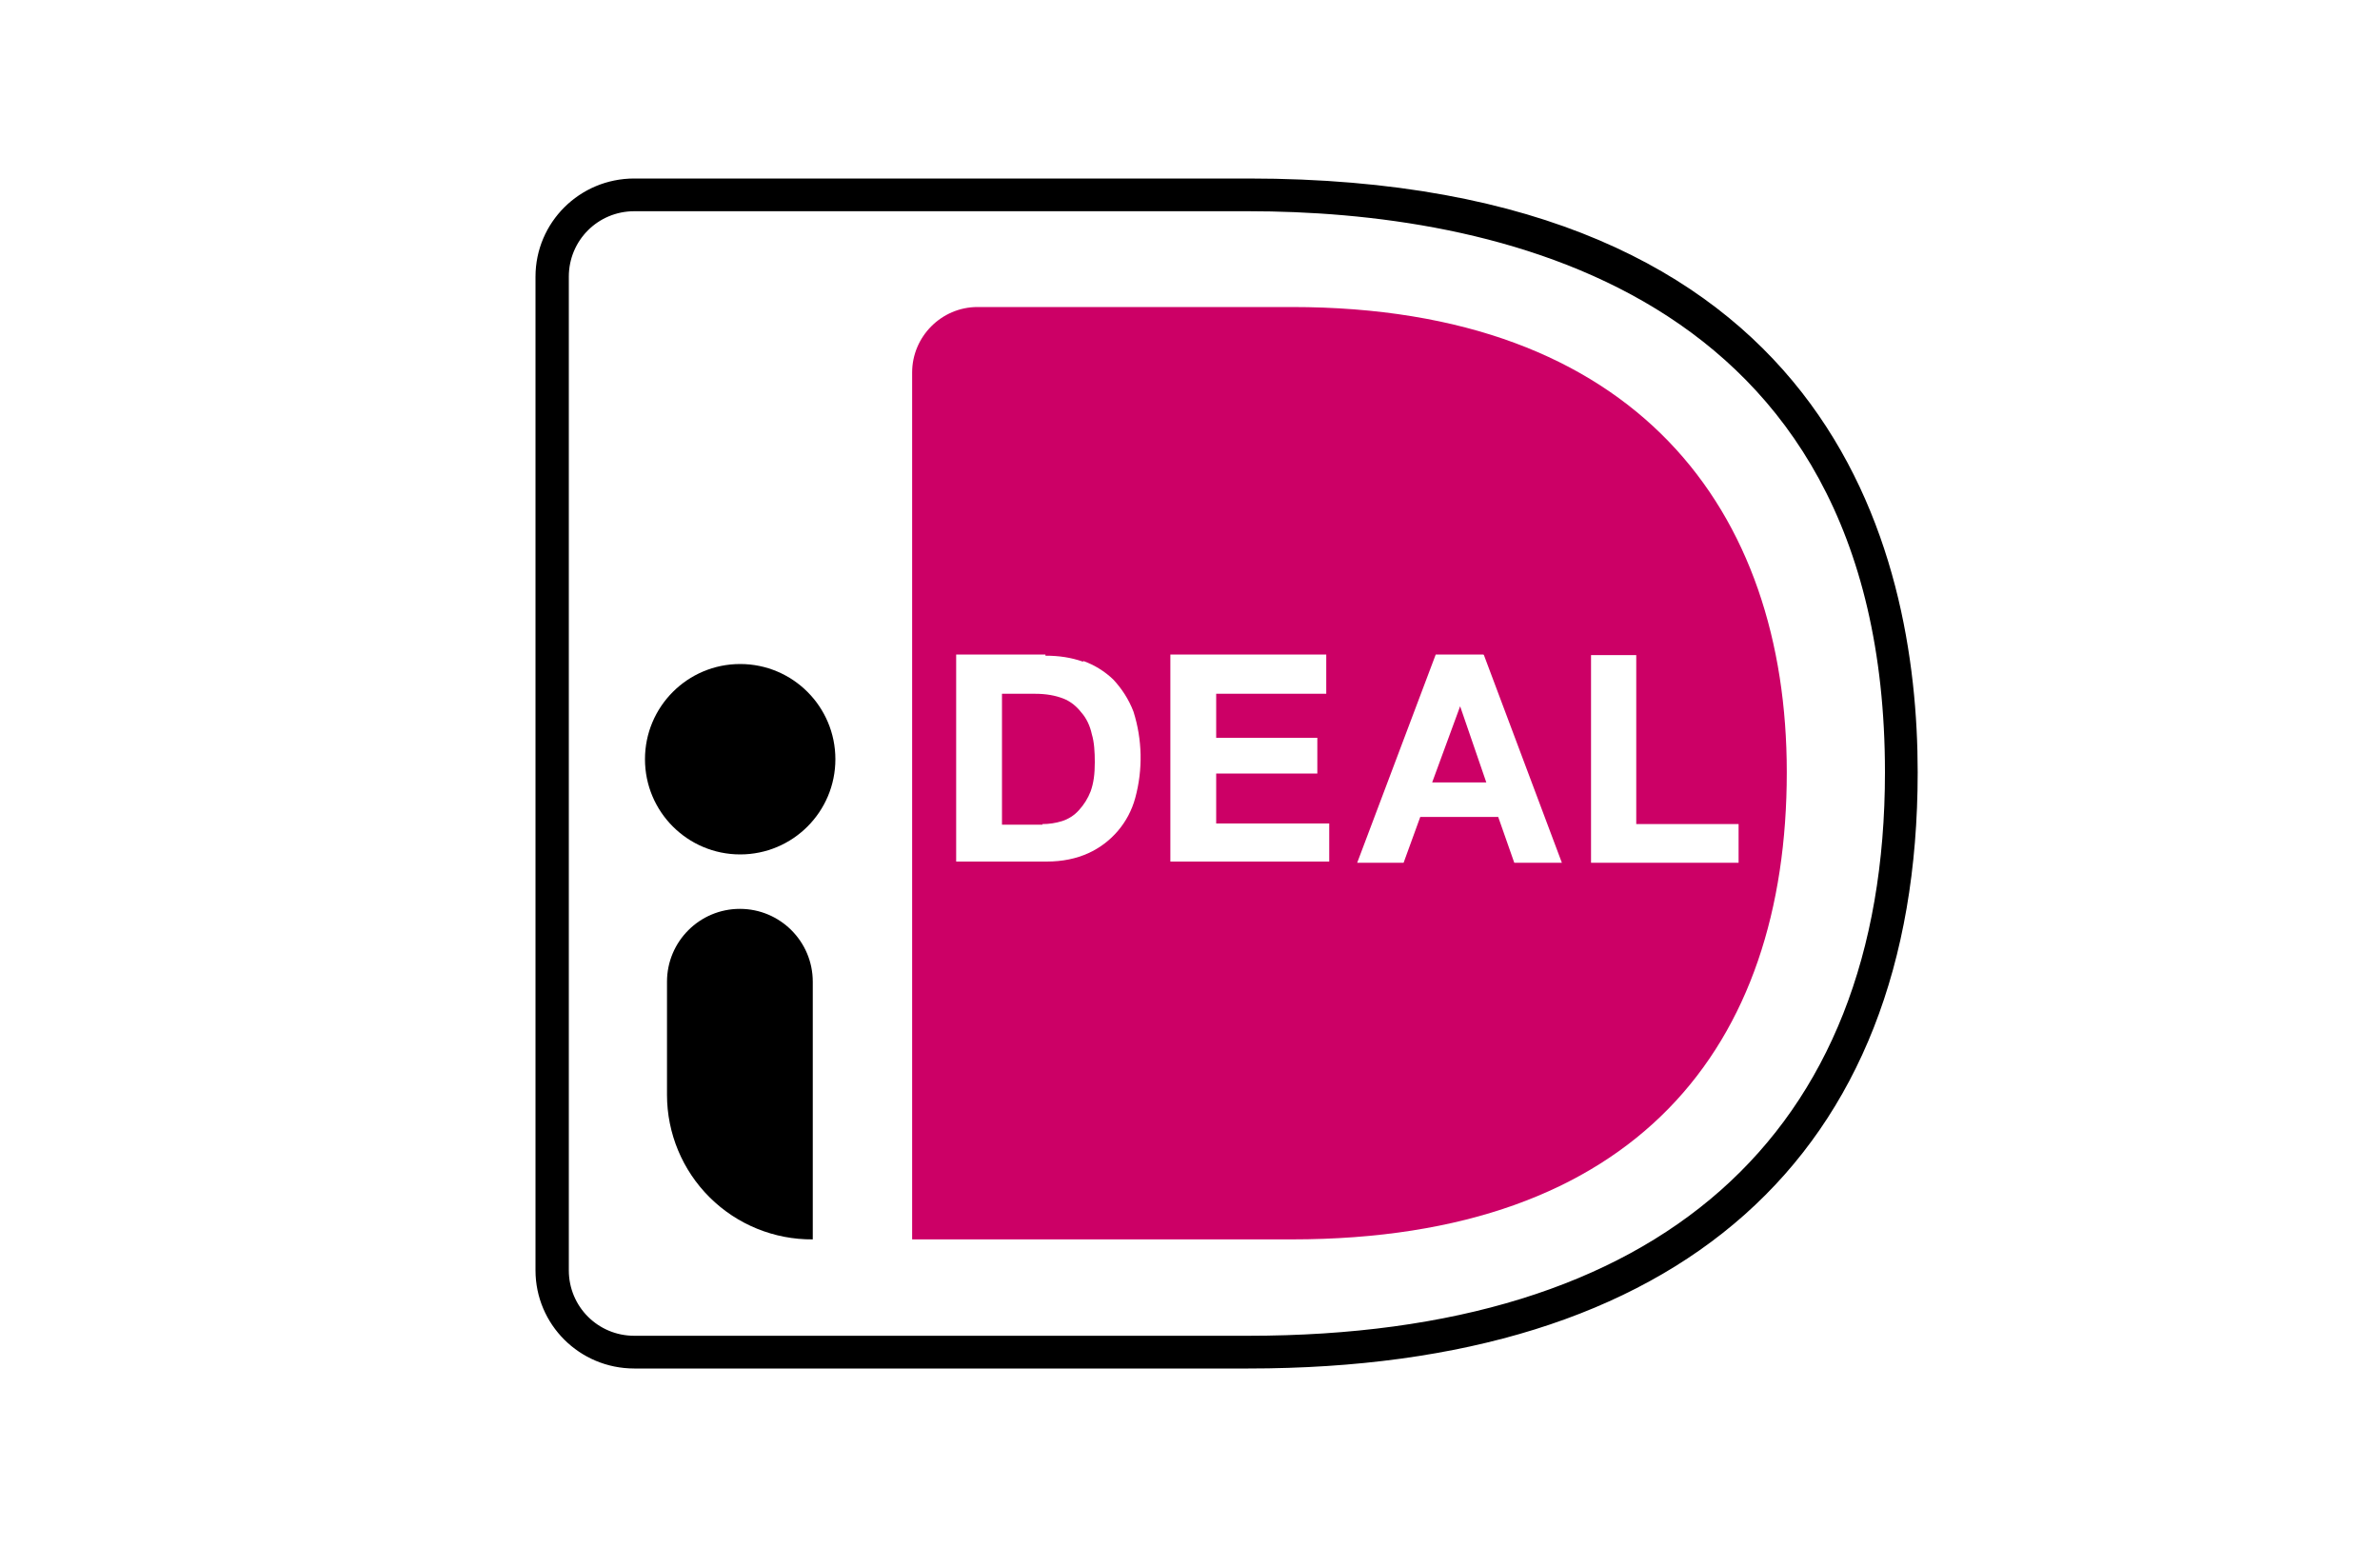
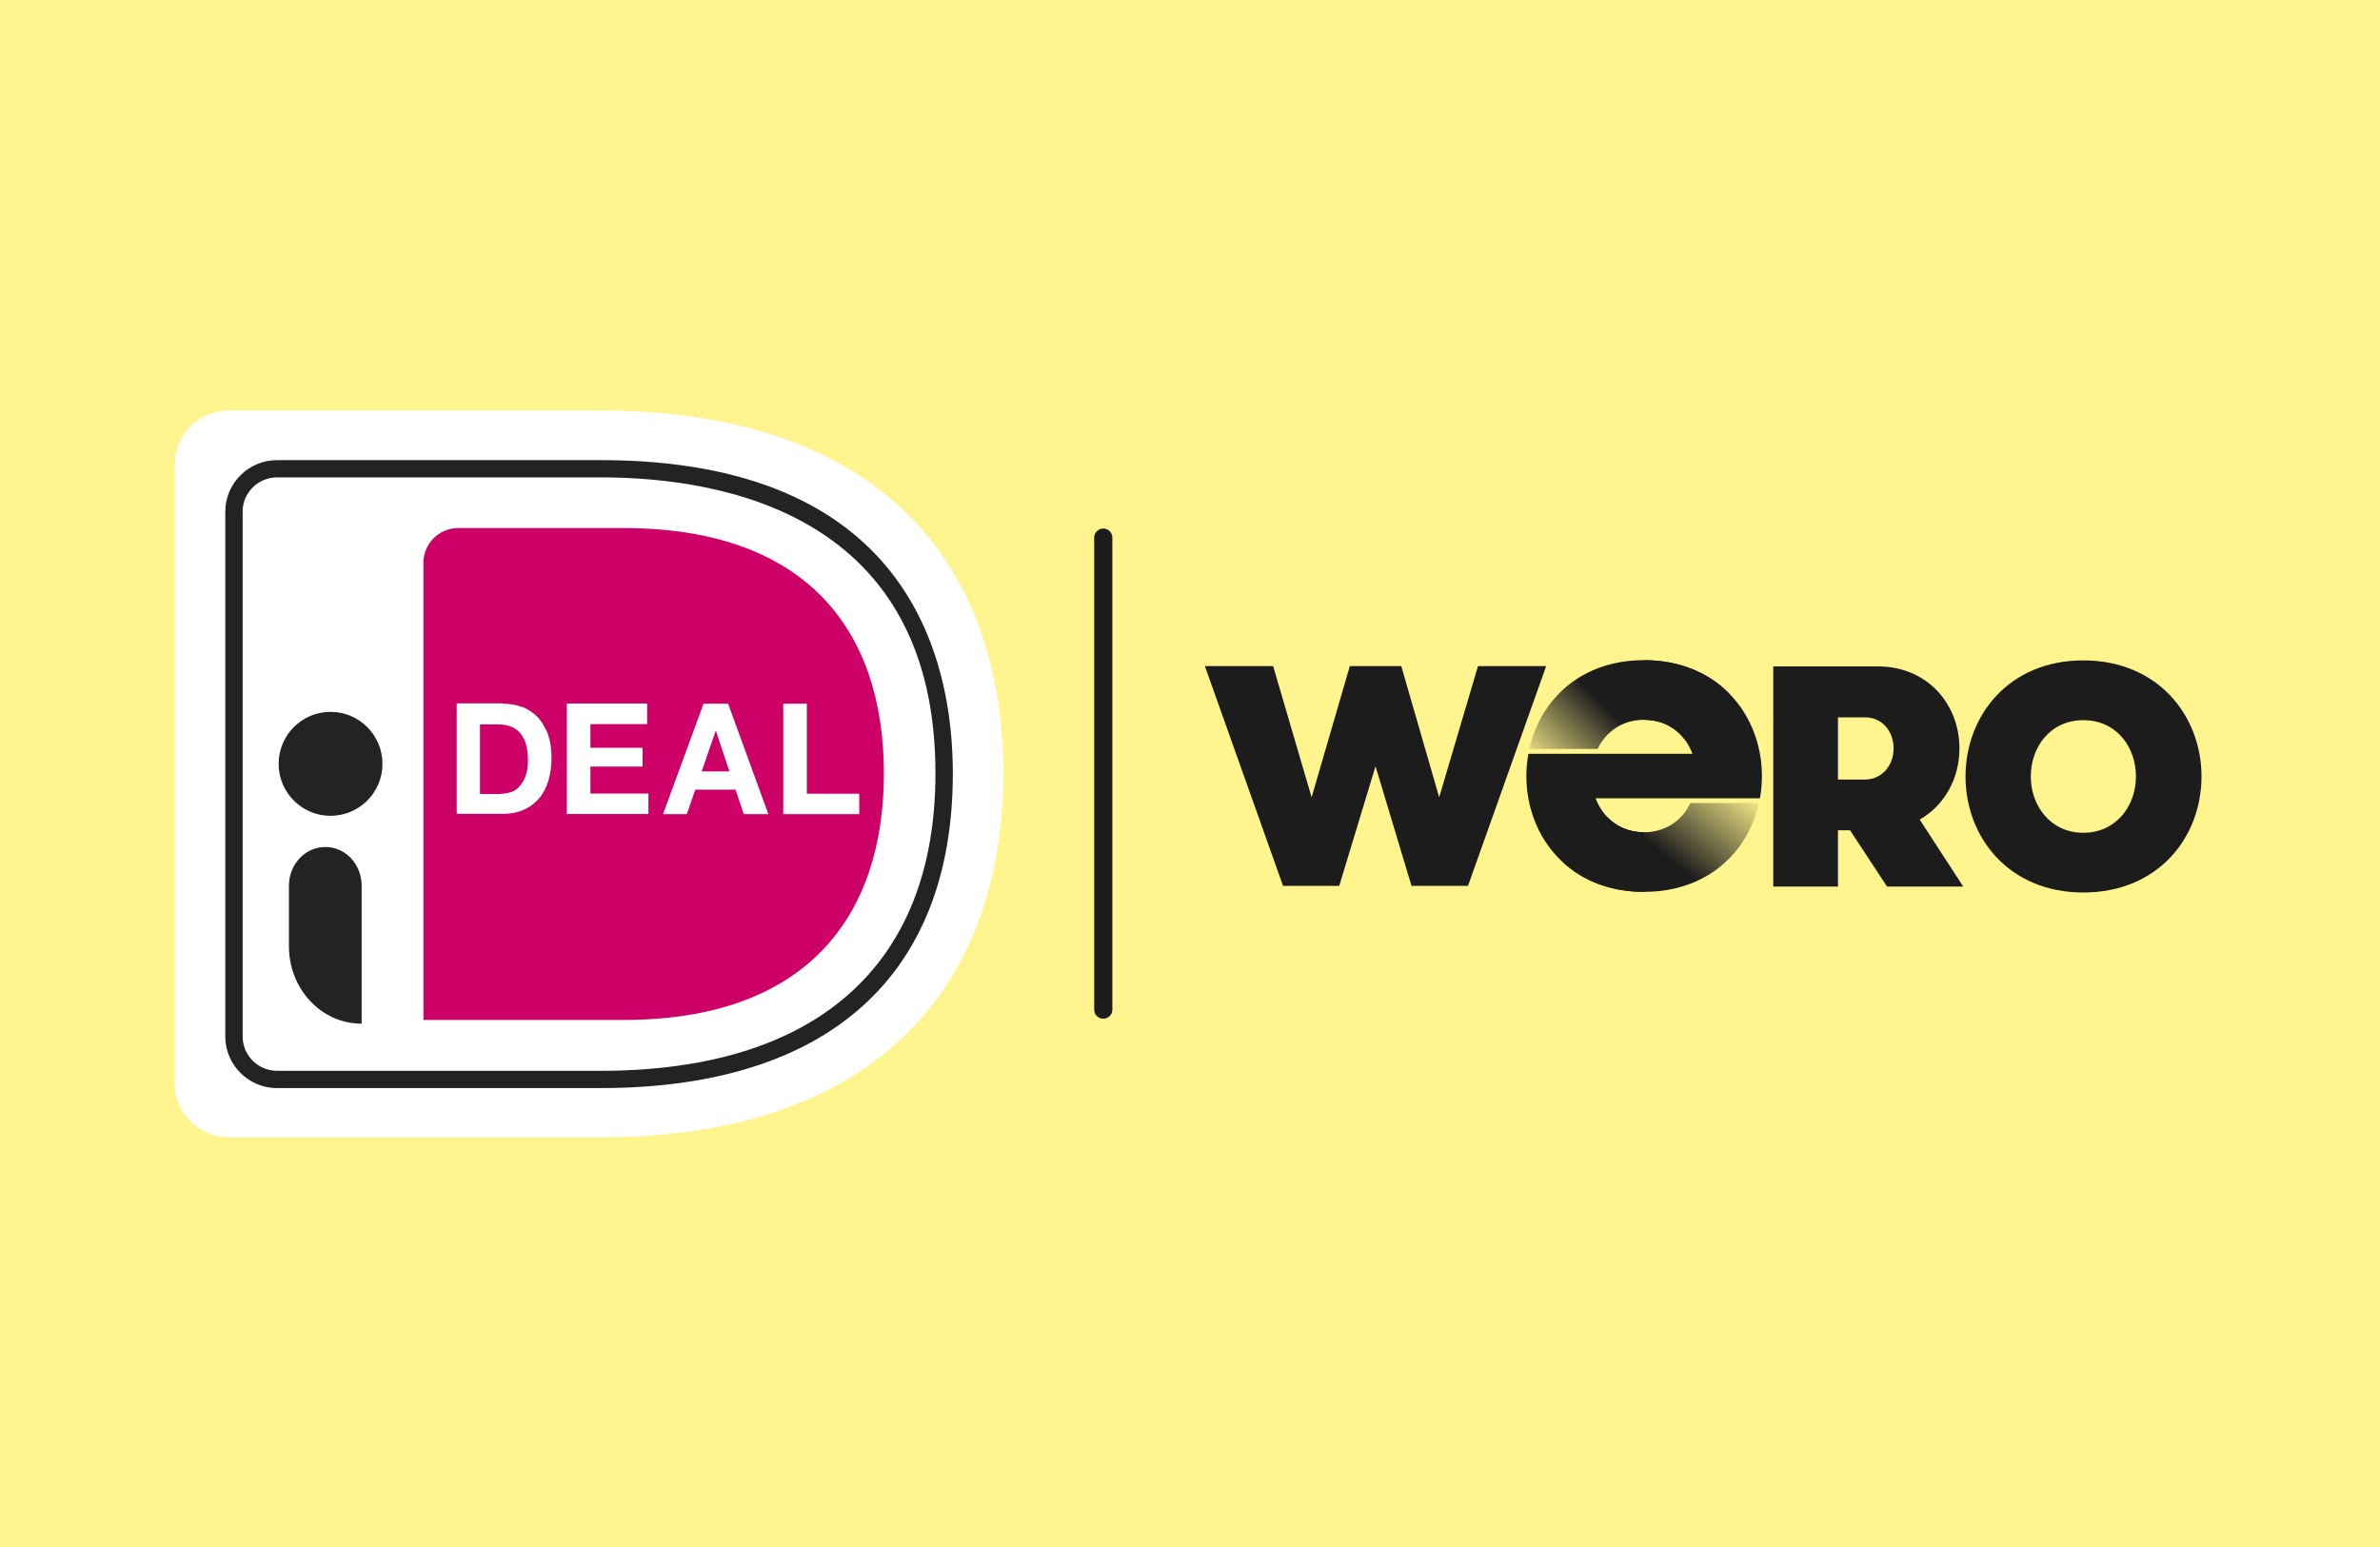
- <svg xmlns="http://www.w3.org/2000/svg" width="40" height="26" fill="none" viewBox="0 0 40 26">
-   <path fill="#fff" d="M0 0h40v26H0z" />
-   <path fill="#000" fill-rule="evenodd" d="M20.98 23H10.66C9.74 23 9 22.26 9 21.35V4.65C9 3.74 9.74 3 10.66 3h10.32c9.8 0 11.25 6.25 11.25 9.98 0 6.46-4 10.02-11.25 10.02ZM10.66 3.55c-.61 0-1.1.49-1.1 1.1v16.7c0 .61.49 1.1 1.1 1.1h10.32c6.9 0 10.7-3.36 10.7-9.47 0-8.2-6.7-9.43-10.7-9.43H10.66Zm1.78 10.81a1.6 1.6 0 1 0 0-3.2 1.6 1.6 0 1 0 0 3.2Zm-1.23 4.04a2.43 2.43 0 0 0 2.45 2.43V16.5a1.22 1.22 0 0 0-2.45 0v1.9Z" clip-rule="evenodd" />
-   <path fill="#C06" d="M15.33 6.26v14.57h6.38c5.8 0 8.32-3.25 8.32-7.85 0-4.4-2.52-7.82-8.32-7.82h-5.28c-.61 0-1.1.5-1.1 1.1Z" />
-   <path fill="#fff" fill-rule="evenodd" d="M18.2 11.12c-.2-.07-.4-.1-.63-.1V11h-1.5v3.48h1.52c.27 0 .5-.05.7-.14a1.43 1.43 0 0 0 .79-.93 2.57 2.57 0 0 0-.03-1.45c-.08-.21-.2-.39-.34-.54a1.42 1.42 0 0 0-.5-.31Zm-.35 2.68a1.1 1.1 0 0 1-.33.05v.01h-.68v-2.2h.55c.2 0 .35.03.48.08s.23.14.3.23c.09.1.15.23.18.37.04.13.05.3.05.47 0 .2-.02.35-.07.49a1 1 0 0 1-.2.32.64.64 0 0 1-.28.18Zm4.44-2.14V11h-2.62v3.48h2.67v-.64h-1.9V13h1.7v-.6h-1.7v-.74h1.85Zm2.65-.65 1.31 3.49h-.8l-.27-.77h-1.31l-.28.77h-.78l1.32-3.5h.8Zm.04 2.14-.44-1.28-.47 1.28h.91Zm2.52.7v-2.84h-.76v3.49h2.48v-.65H27.5Z" clip-rule="evenodd" />
+ <svg xmlns="http://www.w3.org/2000/svg" width="40" height="26" viewBox="0 0 40 26" fill="none">
+   <rect width="40" height="26" fill="#FFF48D" />
+   <path d="M2.936 7.805V18.21C2.936 18.708 3.346 19.115 3.846 19.115H10.093C14.815 19.115 16.862 16.484 16.862 12.994C16.862 9.503 14.814 6.9 10.092 6.9H3.846C3.345 6.9 2.936 7.307 2.936 7.805H2.936Z" fill="white" />
+   <path d="M7.117 9.454V17.142H10.479C13.531 17.142 14.855 15.426 14.855 12.999C14.855 10.573 13.531 8.875 10.479 8.875H7.699C7.377 8.875 7.117 9.137 7.117 9.455V9.454Z" fill="#CC0066" />
+   <path fill-rule="evenodd" clip-rule="evenodd" d="M4.66 18.287H10.091C13.908 18.287 16.014 16.408 16.014 12.998C16.014 11.034 15.245 7.733 10.091 7.733H4.66C4.177 7.733 3.786 8.122 3.786 8.602V17.418C3.786 17.898 4.177 18.288 4.66 18.288V18.287ZM4.077 8.602C4.077 8.281 4.336 8.023 4.659 8.023H10.091C12.192 8.023 15.722 8.67 15.722 12.998C15.722 16.222 13.721 17.997 10.091 17.997H4.66C4.337 17.997 4.078 17.739 4.078 17.417V8.602H4.077Z" fill="#232323" />
+   <path fill-rule="evenodd" clip-rule="evenodd" d="M8.77 11.881C8.668 11.844 8.561 11.826 8.445 11.826V11.821H7.676V13.678H8.455C8.593 13.678 8.712 13.651 8.815 13.605C8.918 13.555 9.002 13.49 9.069 13.408C9.137 13.326 9.185 13.225 9.22 13.111C9.252 12.996 9.269 12.873 9.269 12.735C9.269 12.58 9.247 12.447 9.207 12.332C9.162 12.223 9.104 12.127 9.034 12.049C8.958 11.976 8.873 11.916 8.771 11.879L8.77 11.881ZM8.588 13.313C8.53 13.331 8.477 13.34 8.419 13.34V13.345H8.067V12.174H8.352C8.449 12.174 8.529 12.188 8.596 12.215C8.664 12.242 8.717 12.288 8.757 12.339C8.796 12.389 8.828 12.458 8.846 12.531C8.863 12.604 8.873 12.691 8.873 12.783C8.873 12.888 8.859 12.97 8.833 13.043C8.806 13.117 8.77 13.171 8.731 13.217C8.691 13.263 8.641 13.295 8.588 13.313V13.313Z" fill="white" />
+   <path d="M10.876 11.827V12.17H9.923V12.568H10.8V12.884H9.923V13.337H10.898V13.681H9.527V11.824H10.876V11.828V11.827Z" fill="white" />
+   <path fill-rule="evenodd" clip-rule="evenodd" d="M12.914 13.683L12.237 11.827H11.824L11.143 13.683H11.543L11.686 13.271H12.362L12.5 13.683H12.915H12.914ZM12.032 12.284L12.259 12.965H11.793L12.028 12.284H12.033H12.032Z" fill="white" />
+   <path d="M13.56 11.826V13.34H14.441V13.683H13.164V11.827H13.56V11.826Z" fill="white" />
+   <path d="M5.555 13.711C6.037 13.711 6.428 13.32 6.428 12.838C6.428 12.355 6.037 11.964 5.555 11.964C5.073 11.964 4.683 12.355 4.683 12.838C4.683 13.32 5.073 13.711 5.555 13.711Z" fill="#232323" />
+   <path d="M6.074 17.204C5.398 17.204 4.856 16.62 4.856 15.903V14.888C4.856 14.529 5.127 14.235 5.467 14.235C5.808 14.235 6.078 14.525 6.078 14.888V17.204H6.074Z" fill="#232323" />
+   <path d="M33.034 13.05C33.034 12.029 33.76 11.099 35.014 11.099C36.268 11.099 37 12.03 37 13.05C37 14.069 36.274 15 35.014 15C33.76 15 33.034 14.069 33.034 13.05ZM35.898 13.05C35.898 12.558 35.574 12.104 35.014 12.104C34.455 12.104 34.131 12.558 34.131 13.05C34.131 13.541 34.461 13.996 35.014 13.996C35.568 13.996 35.898 13.542 35.898 13.05Z" fill="#1D1C1C" />
+   <path d="M32.264 13.774C32.681 13.536 32.932 13.082 32.932 12.58C32.932 11.835 32.394 11.2 31.558 11.2H29.803V14.9H30.89V13.954H31.093L31.715 14.9H32.995L32.264 13.774ZM31.339 13.102H30.89V12.056H31.344C31.637 12.056 31.825 12.294 31.825 12.579C31.825 12.864 31.631 13.102 31.339 13.102Z" fill="#1D1C1C" />
+   <path d="M24.84 11.195L24.188 13.4L23.551 11.195H22.686L22.044 13.4L21.397 11.195H20.25L21.564 14.889H22.508L23.118 12.878L23.723 14.889H24.672L25.986 11.195H24.839H24.84Z" fill="#1D1C1C" />
+   <path d="M27.633 13.987H27.631C27.224 13.987 26.939 13.741 26.817 13.416H29.579C29.601 13.294 29.612 13.169 29.612 13.043C29.612 12.025 28.888 11.097 27.633 11.096V12.098C28.042 12.099 28.324 12.345 28.445 12.669H25.687C25.665 12.791 25.653 12.916 25.653 13.043C25.653 14.061 26.378 14.99 27.63 14.99H27.632V13.987H27.633Z" fill="#1D1C1C" />
+   <path d="M27.629 14.989C27.672 14.989 27.713 14.988 27.755 14.986C28.009 14.973 28.24 14.921 28.446 14.838C28.652 14.755 28.832 14.64 28.986 14.501C29.14 14.362 29.267 14.2 29.365 14.021C29.454 13.857 29.52 13.681 29.561 13.497H28.41C28.386 13.546 28.359 13.593 28.328 13.637C28.285 13.697 28.235 13.751 28.177 13.798C28.12 13.845 28.056 13.885 27.986 13.915C27.916 13.946 27.839 13.967 27.756 13.979C27.715 13.984 27.673 13.987 27.63 13.987C27.371 13.987 27.161 13.887 27.011 13.731L26.263 14.487C26.595 14.795 27.057 14.988 27.629 14.988V14.989Z" fill="url(#paint0_linear_6119_2076)" />
+   <path d="M27.63 11.095C26.568 11.095 25.885 11.763 25.703 12.587H26.85C26.988 12.303 27.258 12.098 27.63 12.098C27.927 12.098 28.157 12.226 28.307 12.419L29.062 11.656C28.725 11.314 28.24 11.095 27.631 11.095H27.63Z" fill="url(#paint1_linear_6119_2076)" />
+   <path d="M18.542 17.121C18.458 17.121 18.39 17.053 18.39 16.969V9.036C18.39 8.952 18.458 8.883 18.542 8.883C18.626 8.883 18.695 8.952 18.695 9.036V16.969C18.695 17.053 18.626 17.121 18.542 17.121Z" fill="#1D1C1C" />
+   <defs>
+     <linearGradient id="paint0_linear_6119_2076" x1="29" y1="12.827" x2="27.282" y2="14.93" gradientUnits="userSpaceOnUse">
+       <stop offset="0.02" stop-color="#1D1C1C" stop-opacity="0" />
+       <stop offset="0.68" stop-color="#1D1C1C" />
+     </linearGradient>
+     <linearGradient id="paint1_linear_6119_2076" x1="26.004" y1="13.273" x2="27.765" y2="11.533" gradientUnits="userSpaceOnUse">
+       <stop offset="0.02" stop-color="#1D1C1C" stop-opacity="0" />
+       <stop offset="0.68" stop-color="#1D1C1C" />
+     </linearGradient>
+   </defs>
</svg>
